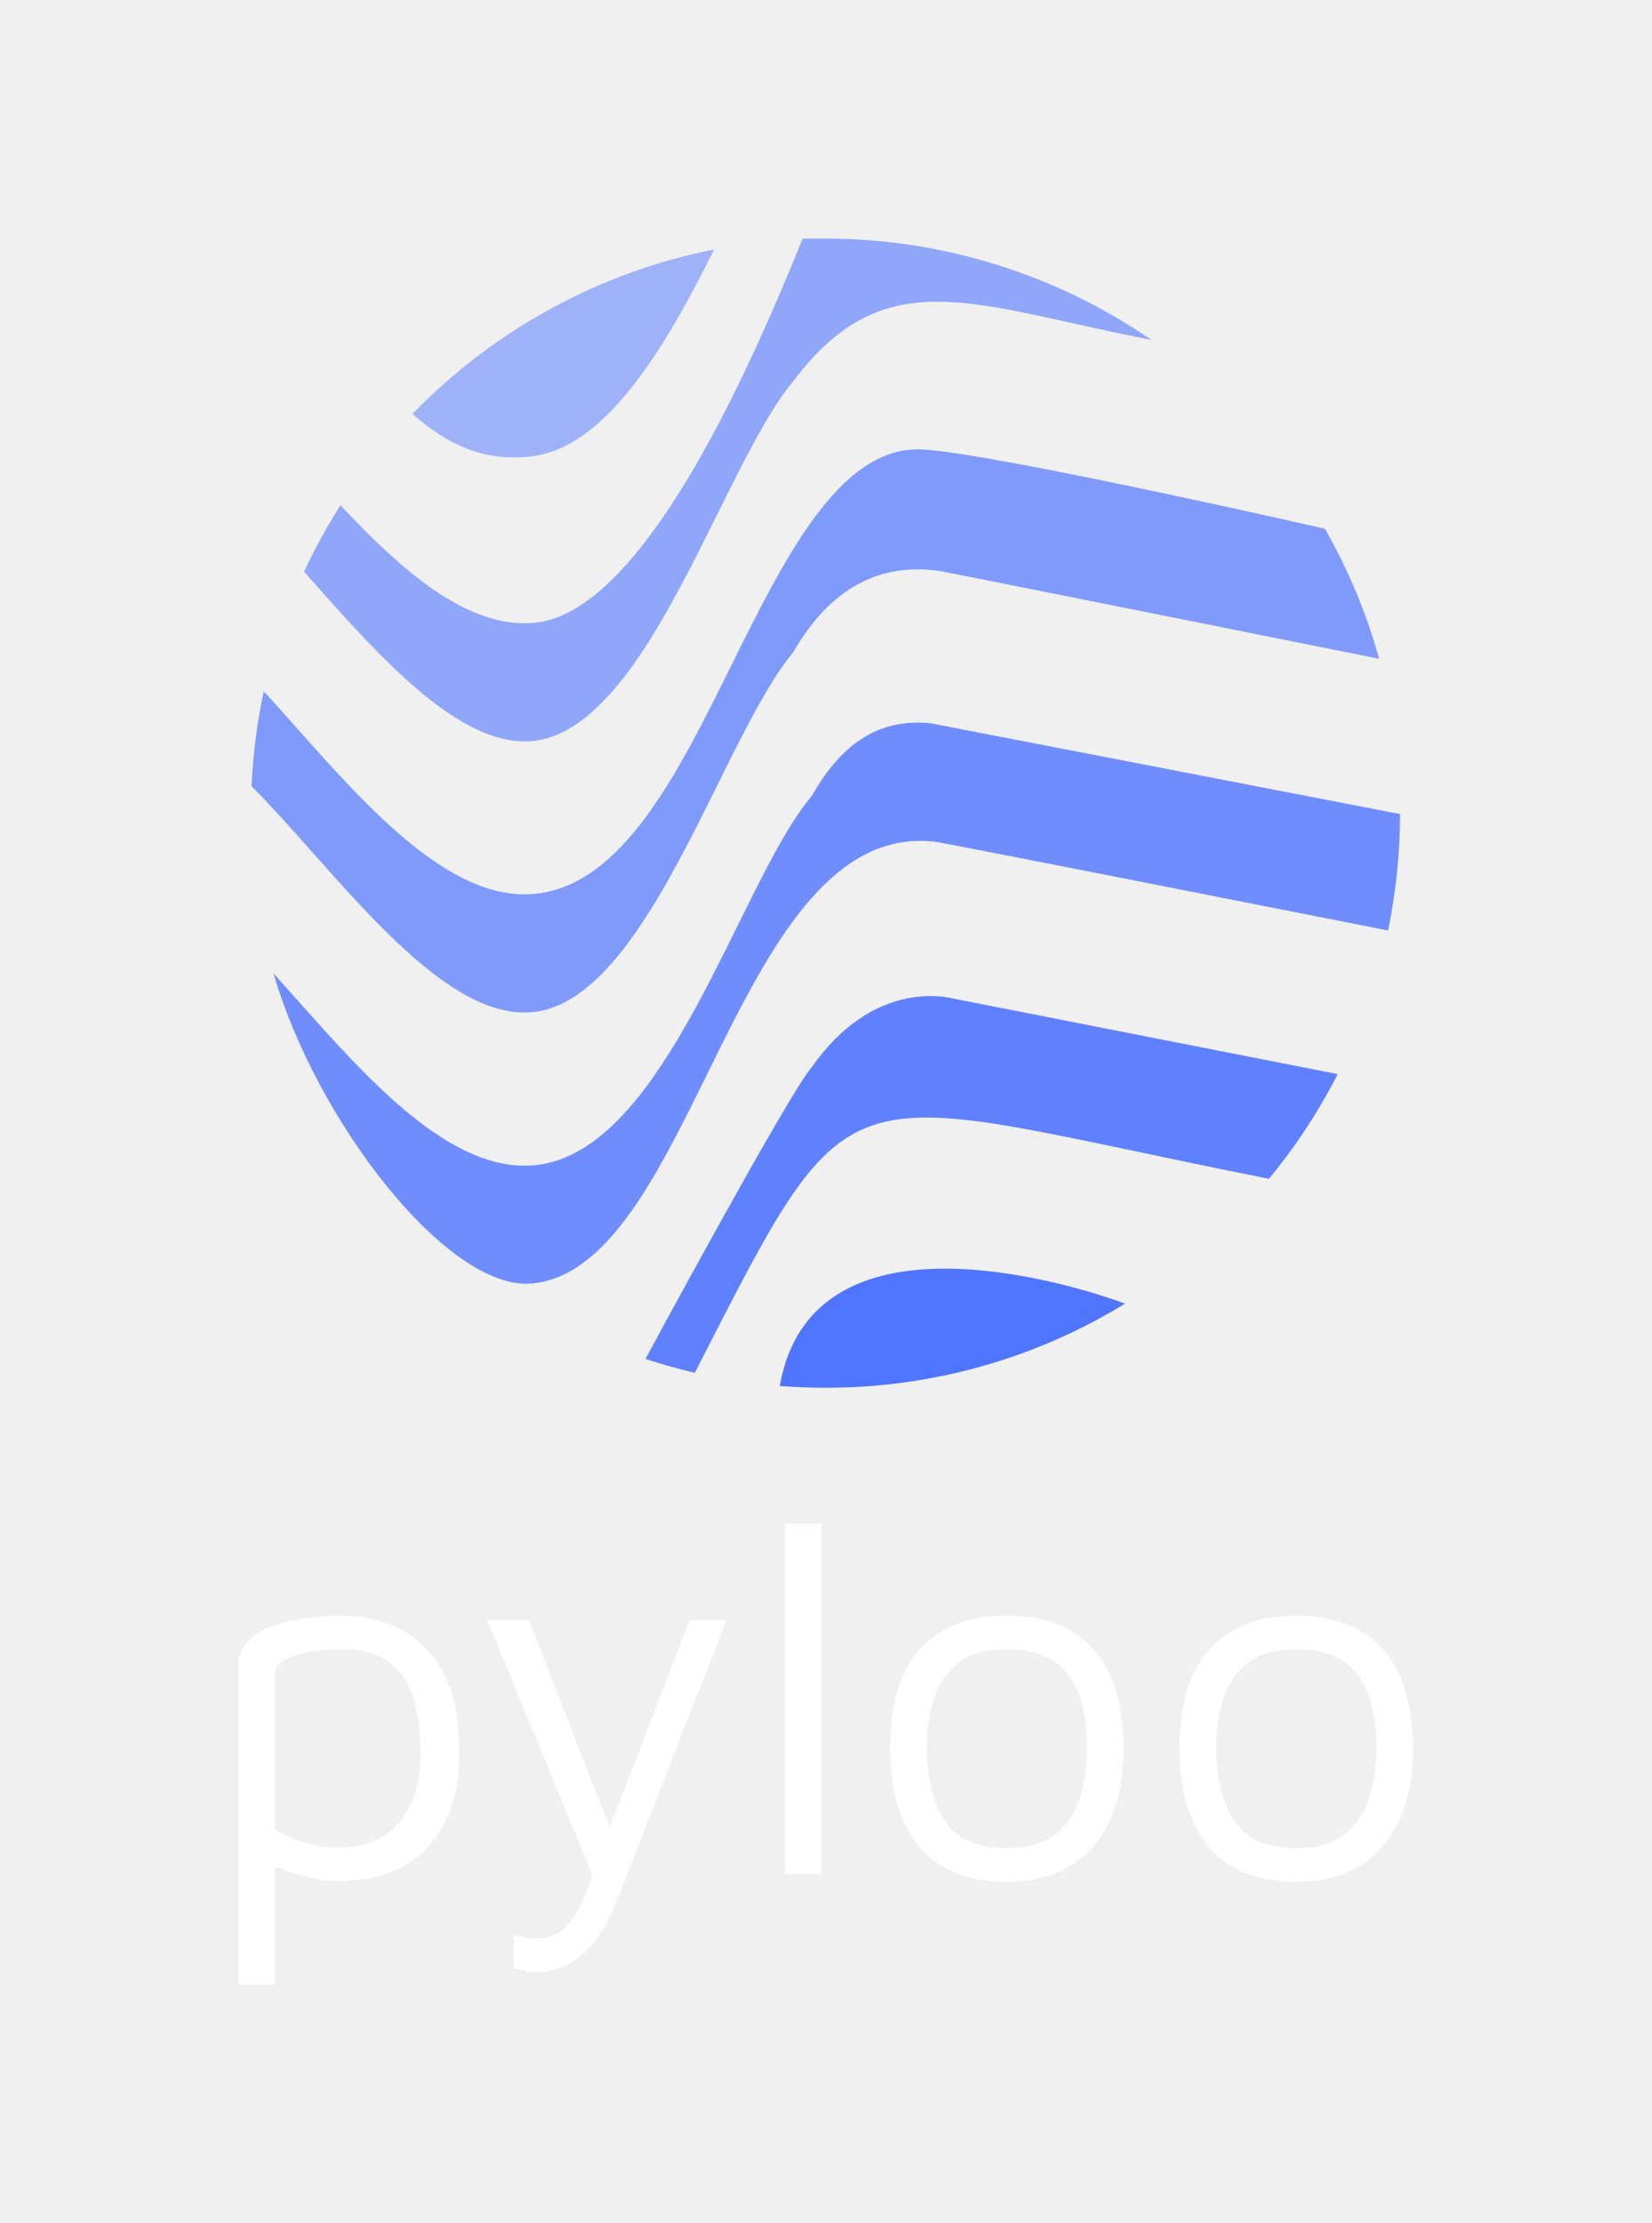
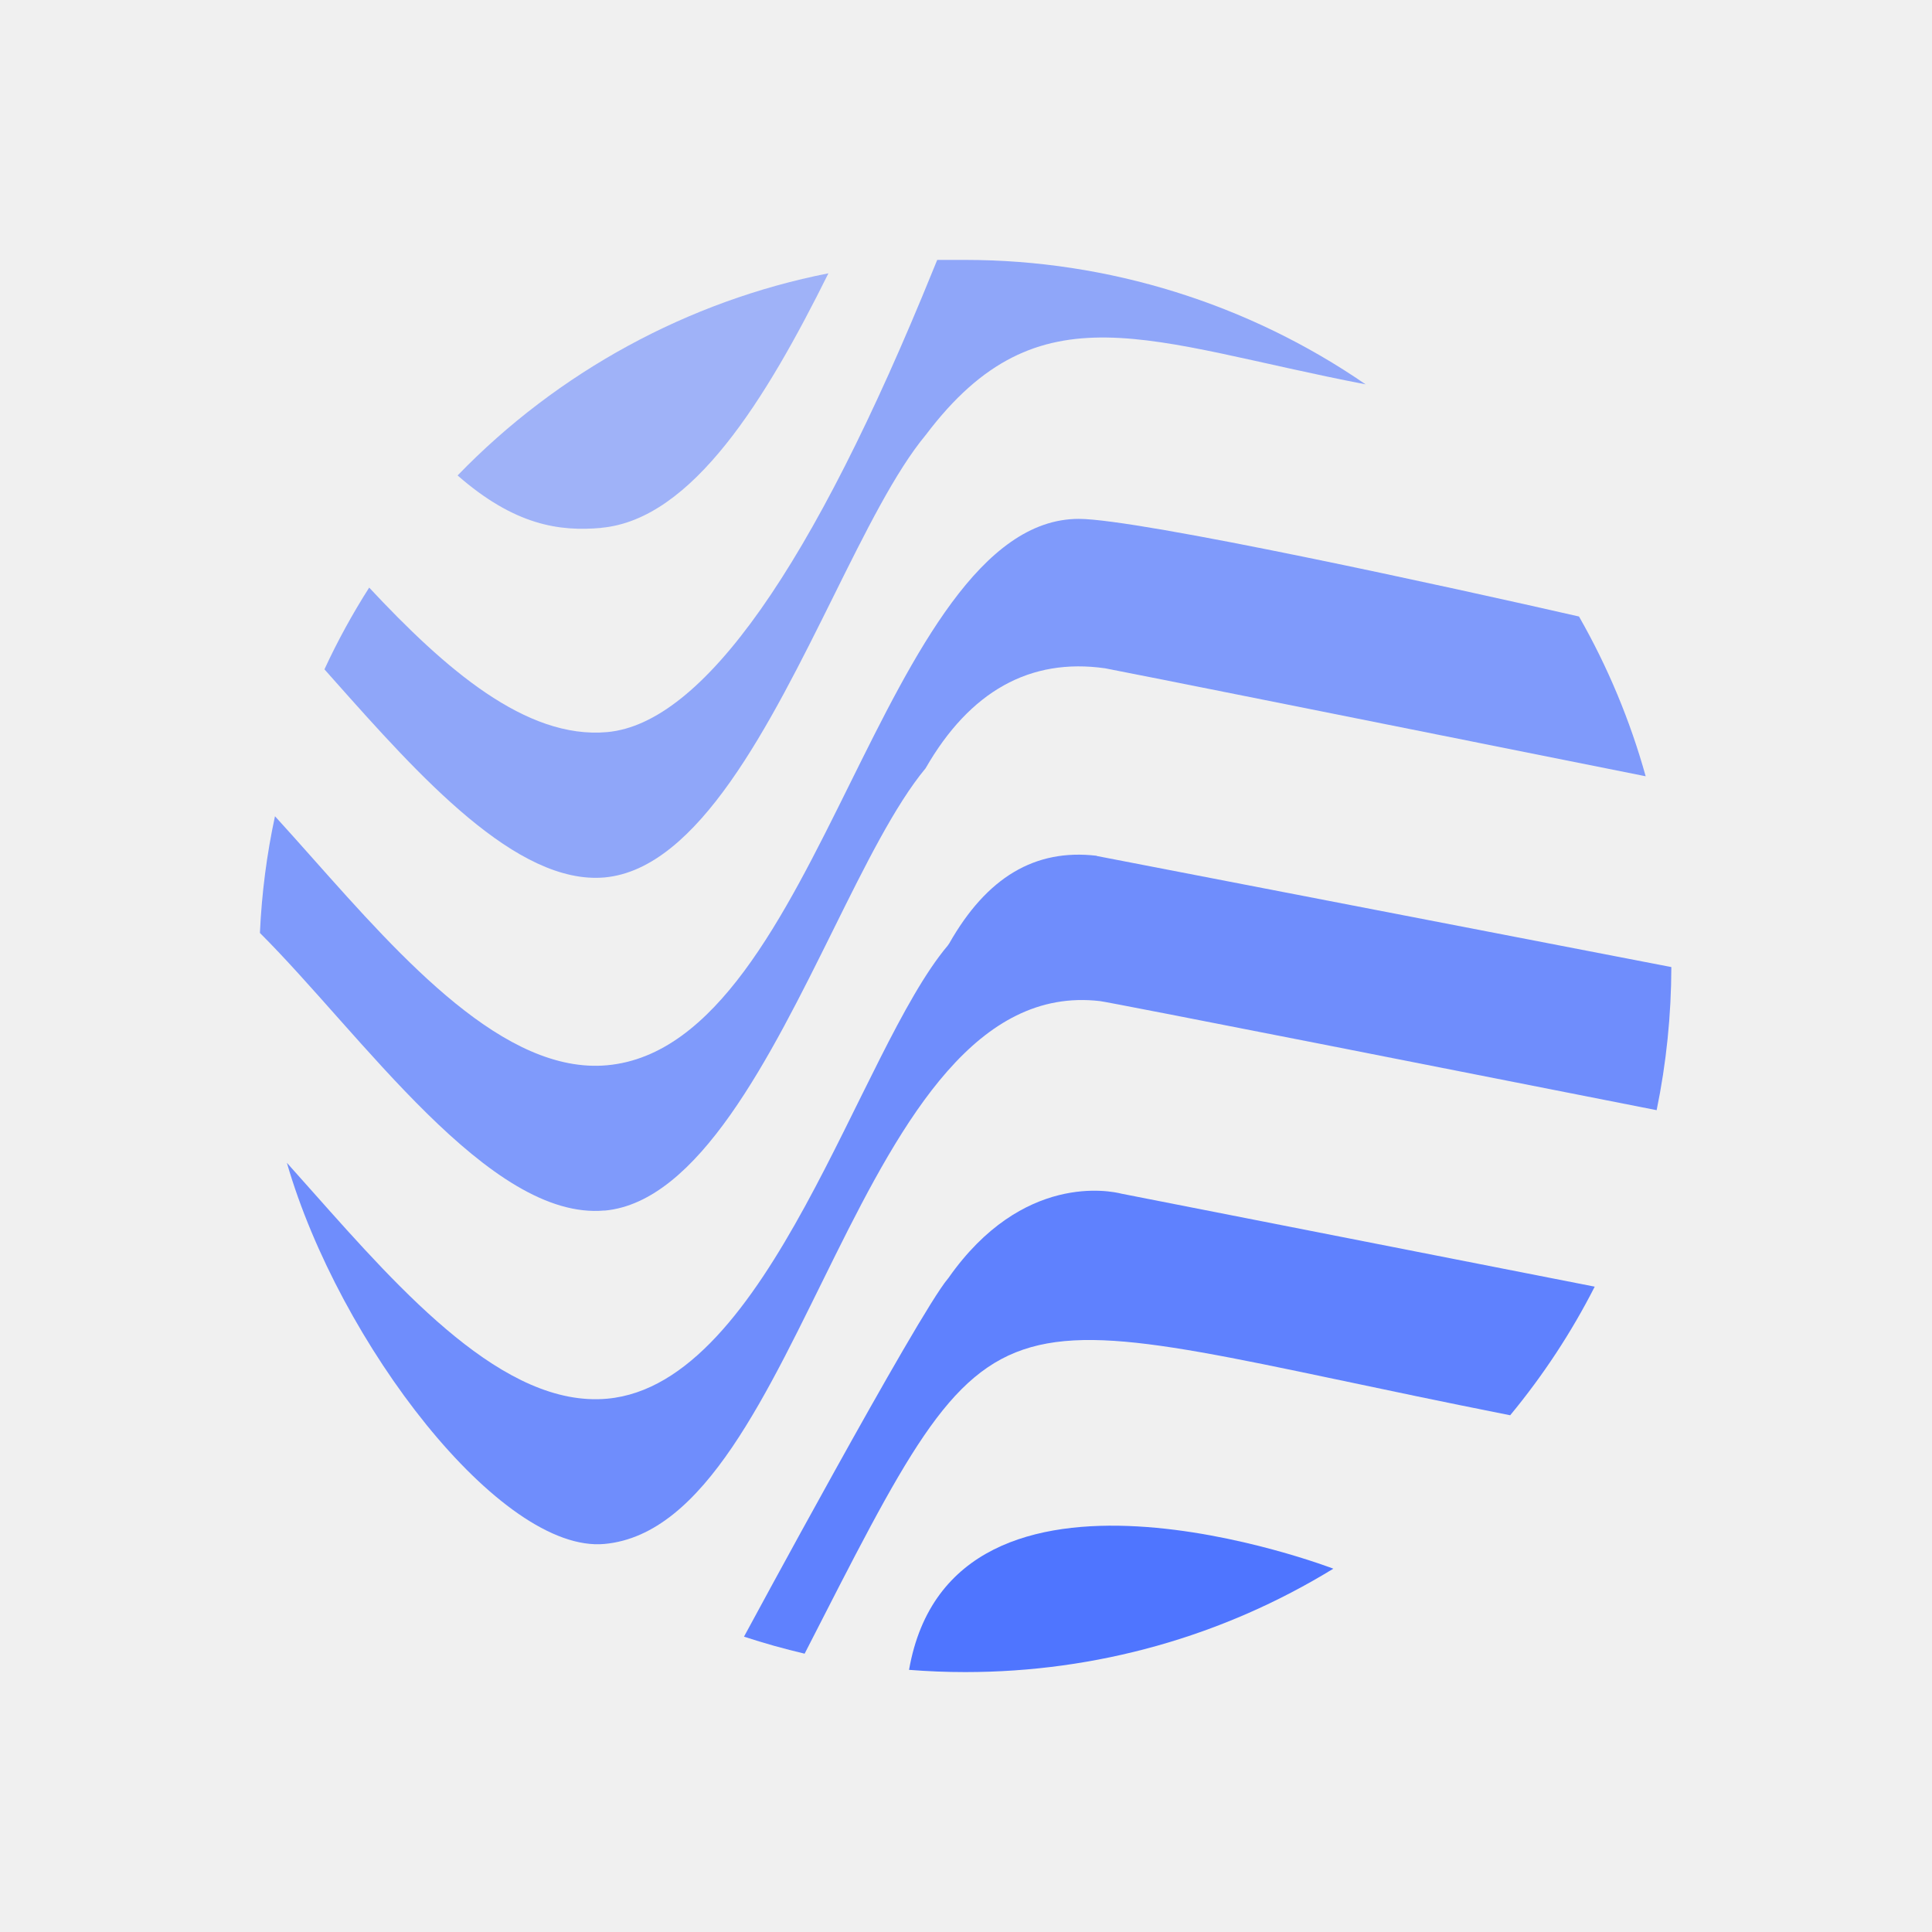
- <svg xmlns="http://www.w3.org/2000/svg" viewBox="45.19 -38.61 484.62 652.22">
-   <svg id="Layer_2" viewBox="-0.01 0 151.79 151.87" height="337.167" width="336.989" y="31.39" x="119.005" preserveAspectRatio="xMinYMin" style="overflow: visible;">
+ <svg xmlns="http://www.w3.org/2000/svg" viewBox="27.439 8 520.121 520.322">
+   <svg id="Layer_2" viewBox="-0.01 0 151.79 151.87" height="380.322" width="380.121" y="78" x="97.439" preserveAspectRatio="xMinYMin" style="overflow: visible;">
    <path class="cls-1" d="M69.8,151.63c2.03.16,4.05.24,6.05.24,14.08,0,27.69-3.83,39.58-11.12,0,0-40.96-15.75-45.63,10.88Z" style="fill: #4f75ff; fill-opacity: 1;" />
    <path class="cls-1" d="M74.05,109.47l-.08.1c-3.22,3.82-21.92,38.49-21.92,38.49,2.16.71,4.35,1.32,6.52,1.83,21.63-42.26,17.98-37.09,75.88-25.64,3.54-4.28,6.59-8.92,9.09-13.83l-50.9-10c-1.14-.29-10.62-2.3-18.59,9.05Z" style="fill: #4f75ff; fill-opacity: 0.9;" />
    <path class="cls-1" d="M89.98,64.08c-6.64-.78-11.82,2.31-15.86,9.43l-.16.23c-9.55,11.33-19.15,47.16-36.63,48.73-11.02.99-21.98-11.35-31.66-22.25-.95-1.07-1.87-2.11-2.78-3.12,5.61,19.42,23,42.02,34.16,40.99,21.58-1.99,26.91-61.46,53.29-58.38,1.11.13,41.33,8.07,59.86,11.73,1.04-5.05,1.57-10.22,1.58-15.39l-61.81-11.95Z" style="fill: #4f75ff; fill-opacity: 0.8;" />
    <path class="cls-1" d="M37.06,102.24c10.07-.92,17.78-16.46,24.58-30.18,3.43-6.93,6.68-13.47,9.94-17.39,4.76-8.29,11.24-11.9,19.31-10.75.67.1,35.92,7.16,58.13,11.61-1.67-5.99-4.07-11.75-7.17-17.18-13.39-3.06-47.33-10.5-53.8-10.5-10.51,0-17.69,14.51-24.64,28.54-7.1,14.34-14.44,29.16-26.08,30.22-10.99,1-21.96-11.34-31.64-22.23-1.41-1.58-2.76-3.11-4.08-4.55-.89,4.13-1.43,8.33-1.62,12.55,10.92,10.89,24.68,30.97,37.06,29.85Z" style="fill: #4f75ff; fill-opacity: 0.7;" />
    <path class="cls-1" d="M37.06,66.41c10.07-.92,17.78-16.46,24.59-30.18,3.44-6.94,6.7-13.51,9.96-17.42,12.21-16.18,23.95-9.91,47.29-5.43C106.3,4.71,91.24,0,75.86,0c-1.28,0-2.33,0-3.03,0-.12.28-.25.61-.39.95-13.02,32.13-24.83,48.9-35.1,49.83-8.75.79-17.44-6.81-25.6-15.54-1.79,2.81-3.41,5.76-4.81,8.79l1.02,1.15c9.2,10.35,19.66,22.07,29.12,21.23Z" style="fill: #4f75ff; fill-opacity: 0.6;" />
    <path class="cls-1" d="M36.7,28.81c9.82-.89,17.75-13.92,24.43-27.37-15.09,2.97-29.11,10.6-39.88,21.74,6.15,5.38,10.97,6.04,15.45,5.64Z" style="fill: #4f75ff; fill-opacity: 0.5;" />
  </svg>
-   <svg y="408.39" viewBox="11.94 41.19 344.62 135.22" x="115.19" height="135.22" width="344.62" style="overflow: visible;">
-     <g fill="#FFFFFF" fill-opacity="1" style="">
-       <path d="M41.19 146.12L41.19 146.12Q37.91 146.12 33.81 145.22Q29.70 144.33 25.82 142.98Q21.94 141.64 18.95 140.15L18.95 140.15L22.69 136.42L22.69 176.41L11.94 176.41L11.94 82.98Q11.94 78.36 14.85 75.52Q17.76 72.69 22.39 71.12Q27.01 69.55 32.24 68.88Q37.46 68.21 42.09 68.21L42.09 68.21Q51.04 68.21 58.95 71.94Q66.86 75.67 71.79 84.55Q76.71 93.43 76.71 108.65L76.71 108.65Q76.71 120.15 72.61 128.58Q68.51 137.01 60.60 141.56Q52.69 146.12 41.19 146.12ZM41.19 136.27L41.19 136.27Q49.40 136.27 54.70 132.76Q60.00 129.25 62.69 122.98Q65.37 116.71 65.37 108.65L65.37 108.65Q65.37 100.60 63.58 93.58Q61.79 86.57 56.72 82.31Q51.64 78.06 41.94 78.06L41.94 78.06Q34.18 78.06 28.43 79.85Q22.69 81.64 22.69 84.92L22.69 84.92L22.69 131.04Q27.31 133.73 31.94 135.00Q36.57 136.27 41.19 136.27ZM99.70 172.83L99.70 172.83Q97.46 172.83 95.67 172.38Q93.88 171.94 92.68 171.49L92.68 171.49L92.68 161.64Q93.73 162.09 95.37 162.53Q97.01 162.98 99.10 162.98L99.10 162.98Q104.18 162.98 107.31 160.15Q110.45 157.31 112.61 152.53Q114.77 147.76 116.56 141.94L116.56 141.94L116.56 146.27L84.92 69.55L97.16 69.55L121.94 133.13L119.70 133.13L144.33 69.55L155.07 69.55L123.13 151.34Q119.70 160.15 115.59 164.77Q111.49 169.40 107.39 171.12Q103.28 172.83 99.70 172.83ZM182.98 41.19L182.98 144.03L172.24 144.03L172.24 41.19L182.98 41.19ZM237.46 146.27L237.46 146.27Q220.00 146.27 211.56 135.89Q203.13 125.52 203.13 107.01L203.13 107.01Q203.13 87.61 212.01 77.91Q220.89 68.21 237.16 68.21L237.16 68.21Q249.25 68.21 256.86 73.06Q264.47 77.91 268.05 86.64Q271.64 95.37 271.64 107.01L271.64 107.01Q271.64 125.37 262.76 135.82Q253.88 146.27 237.46 146.27ZM237.31 136.42L237.31 136.42Q246.41 136.42 251.49 132.46Q256.56 128.51 258.73 121.86Q260.89 115.22 260.89 107.01L260.89 107.01Q260.89 98.21 258.65 91.71Q256.41 85.22 251.26 81.64Q246.11 78.06 237.31 78.06L237.31 78.06Q228.35 78.06 223.28 81.94Q218.20 85.82 216.04 92.31Q213.88 98.80 213.88 107.01L213.88 107.01Q213.88 120.15 219.10 128.28Q224.32 136.42 237.31 136.42ZM322.38 146.27L322.38 146.27Q304.92 146.27 296.49 135.89Q288.05 125.52 288.05 107.01L288.05 107.01Q288.05 87.61 296.93 77.91Q305.82 68.21 322.08 68.21L322.08 68.21Q334.17 68.21 341.78 73.06Q349.40 77.91 352.98 86.64Q356.56 95.37 356.56 107.01L356.56 107.01Q356.56 125.37 347.68 135.82Q338.80 146.27 322.38 146.27ZM322.23 136.42L322.23 136.42Q331.34 136.42 336.41 132.46Q341.49 128.51 343.65 121.86Q345.81 115.22 345.81 107.01L345.81 107.01Q345.81 98.21 343.58 91.71Q341.34 85.22 336.19 81.64Q331.04 78.06 322.23 78.06L322.23 78.06Q313.28 78.06 308.20 81.94Q303.13 85.82 300.96 92.31Q298.80 98.80 298.80 107.01L298.80 107.01Q298.80 120.15 304.02 128.28Q309.25 136.42 322.23 136.42Z" transform="translate(0, 0)" />
-     </g>
-   </svg>
</svg>
